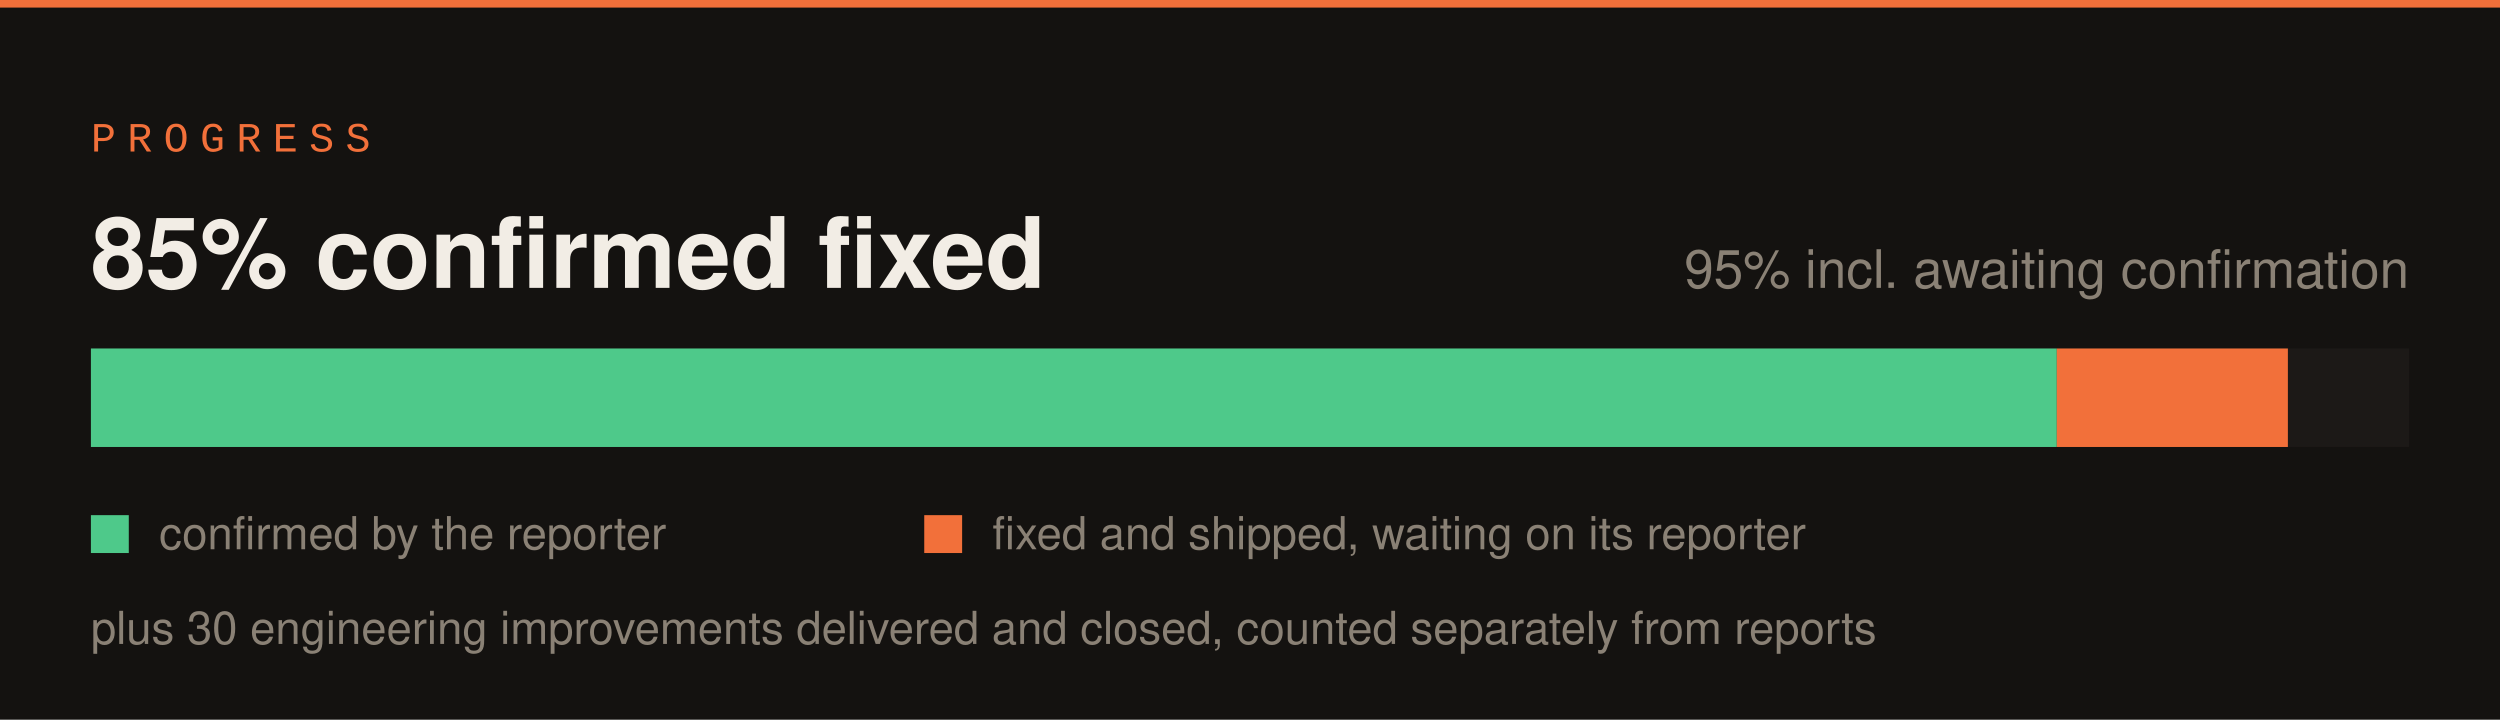
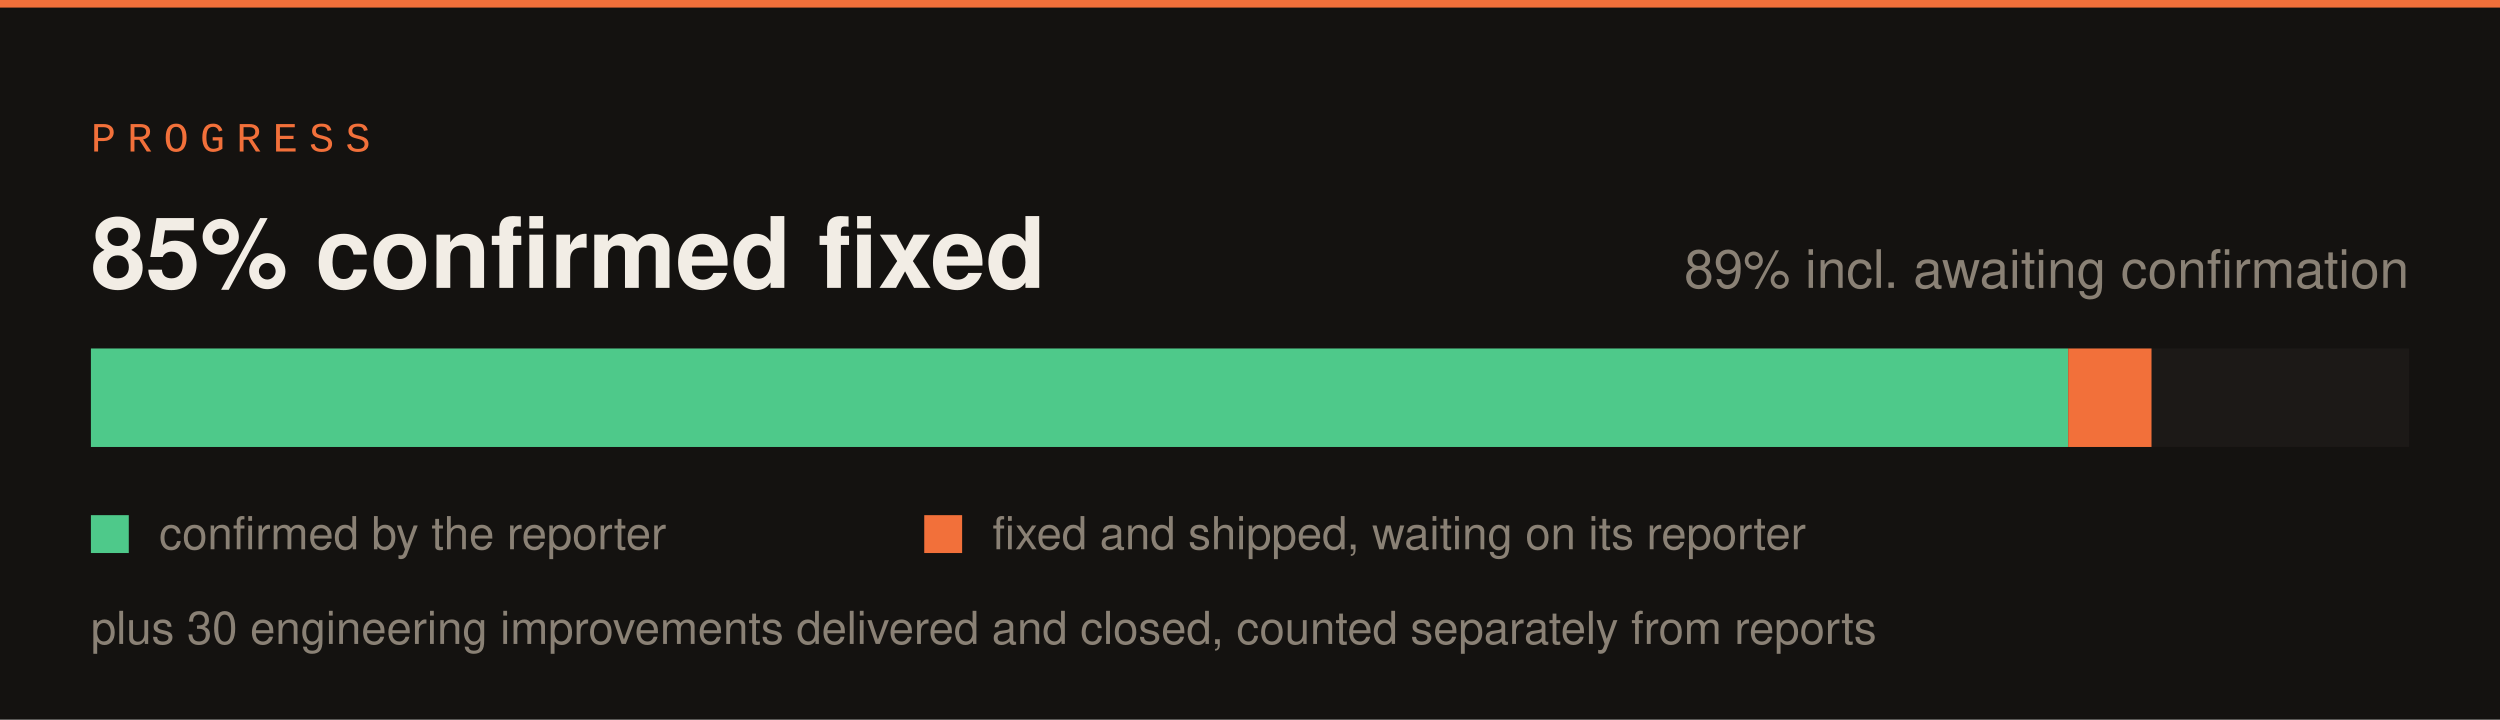
<svg xmlns="http://www.w3.org/2000/svg" width="660" height="190" viewBox="0 0 660 190">
  <rect width="660" height="190" fill="#141210" />
  <rect x="0" y="0" width="660" height="2" fill="#f2703a" />
  <text x="24" y="40" font-family="SFMono-Regular,Consolas,Liberation Mono,monospace" font-size="11" letter-spacing="3" fill="#f2703a">PROGRESS</text>
  <rect x="24" y="92" width="612" height="26" fill="#1c1917" />
-   <rect x="24" y="92" width="519" height="26" fill="#4ec98a" />
-   <rect x="543" y="92" width="61" height="26" fill="#f2703a" />
+   <rect x="24" y="92" width="522" height="26" fill="#4ec98a" />
+   <rect x="546" y="92" width="22" height="26" fill="#f2703a" />
  <text x="24" y="76" font-family="-apple-system,Segoe UI,Helvetica,Arial,sans-serif" font-size="26" font-weight="700" fill="#f2ede5">85% confirmed fixed</text>
-   <text x="636" y="76" font-family="-apple-system,Segoe UI,Helvetica,Arial,sans-serif" font-size="14" fill="#8a8175" text-anchor="end">95% incl. awaiting confirmation</text>
+   <text x="636" y="76" font-family="-apple-system,Segoe UI,Helvetica,Arial,sans-serif" font-size="14" fill="#8a8175" text-anchor="end">89% incl. awaiting confirmation</text>
  <rect x="24" y="136" width="10" height="10" fill="#4ec98a" />
  <text x="42" y="145" font-family="-apple-system,Segoe UI,Helvetica,Arial,sans-serif" font-size="12" fill="#8a8175">confirmed by the reporter</text>
  <rect x="244" y="136" width="10" height="10" fill="#f2703a" />
  <text x="262" y="145" font-family="-apple-system,Segoe UI,Helvetica,Arial,sans-serif" font-size="12" fill="#8a8175">fixed and shipped, waiting on its reporter</text>
  <text x="24" y="170" font-family="-apple-system,Segoe UI,Helvetica,Arial,sans-serif" font-size="12" fill="#8a8175">plus 30 engineering improvements delivered and closed, counted separately from reports</text>
</svg>
